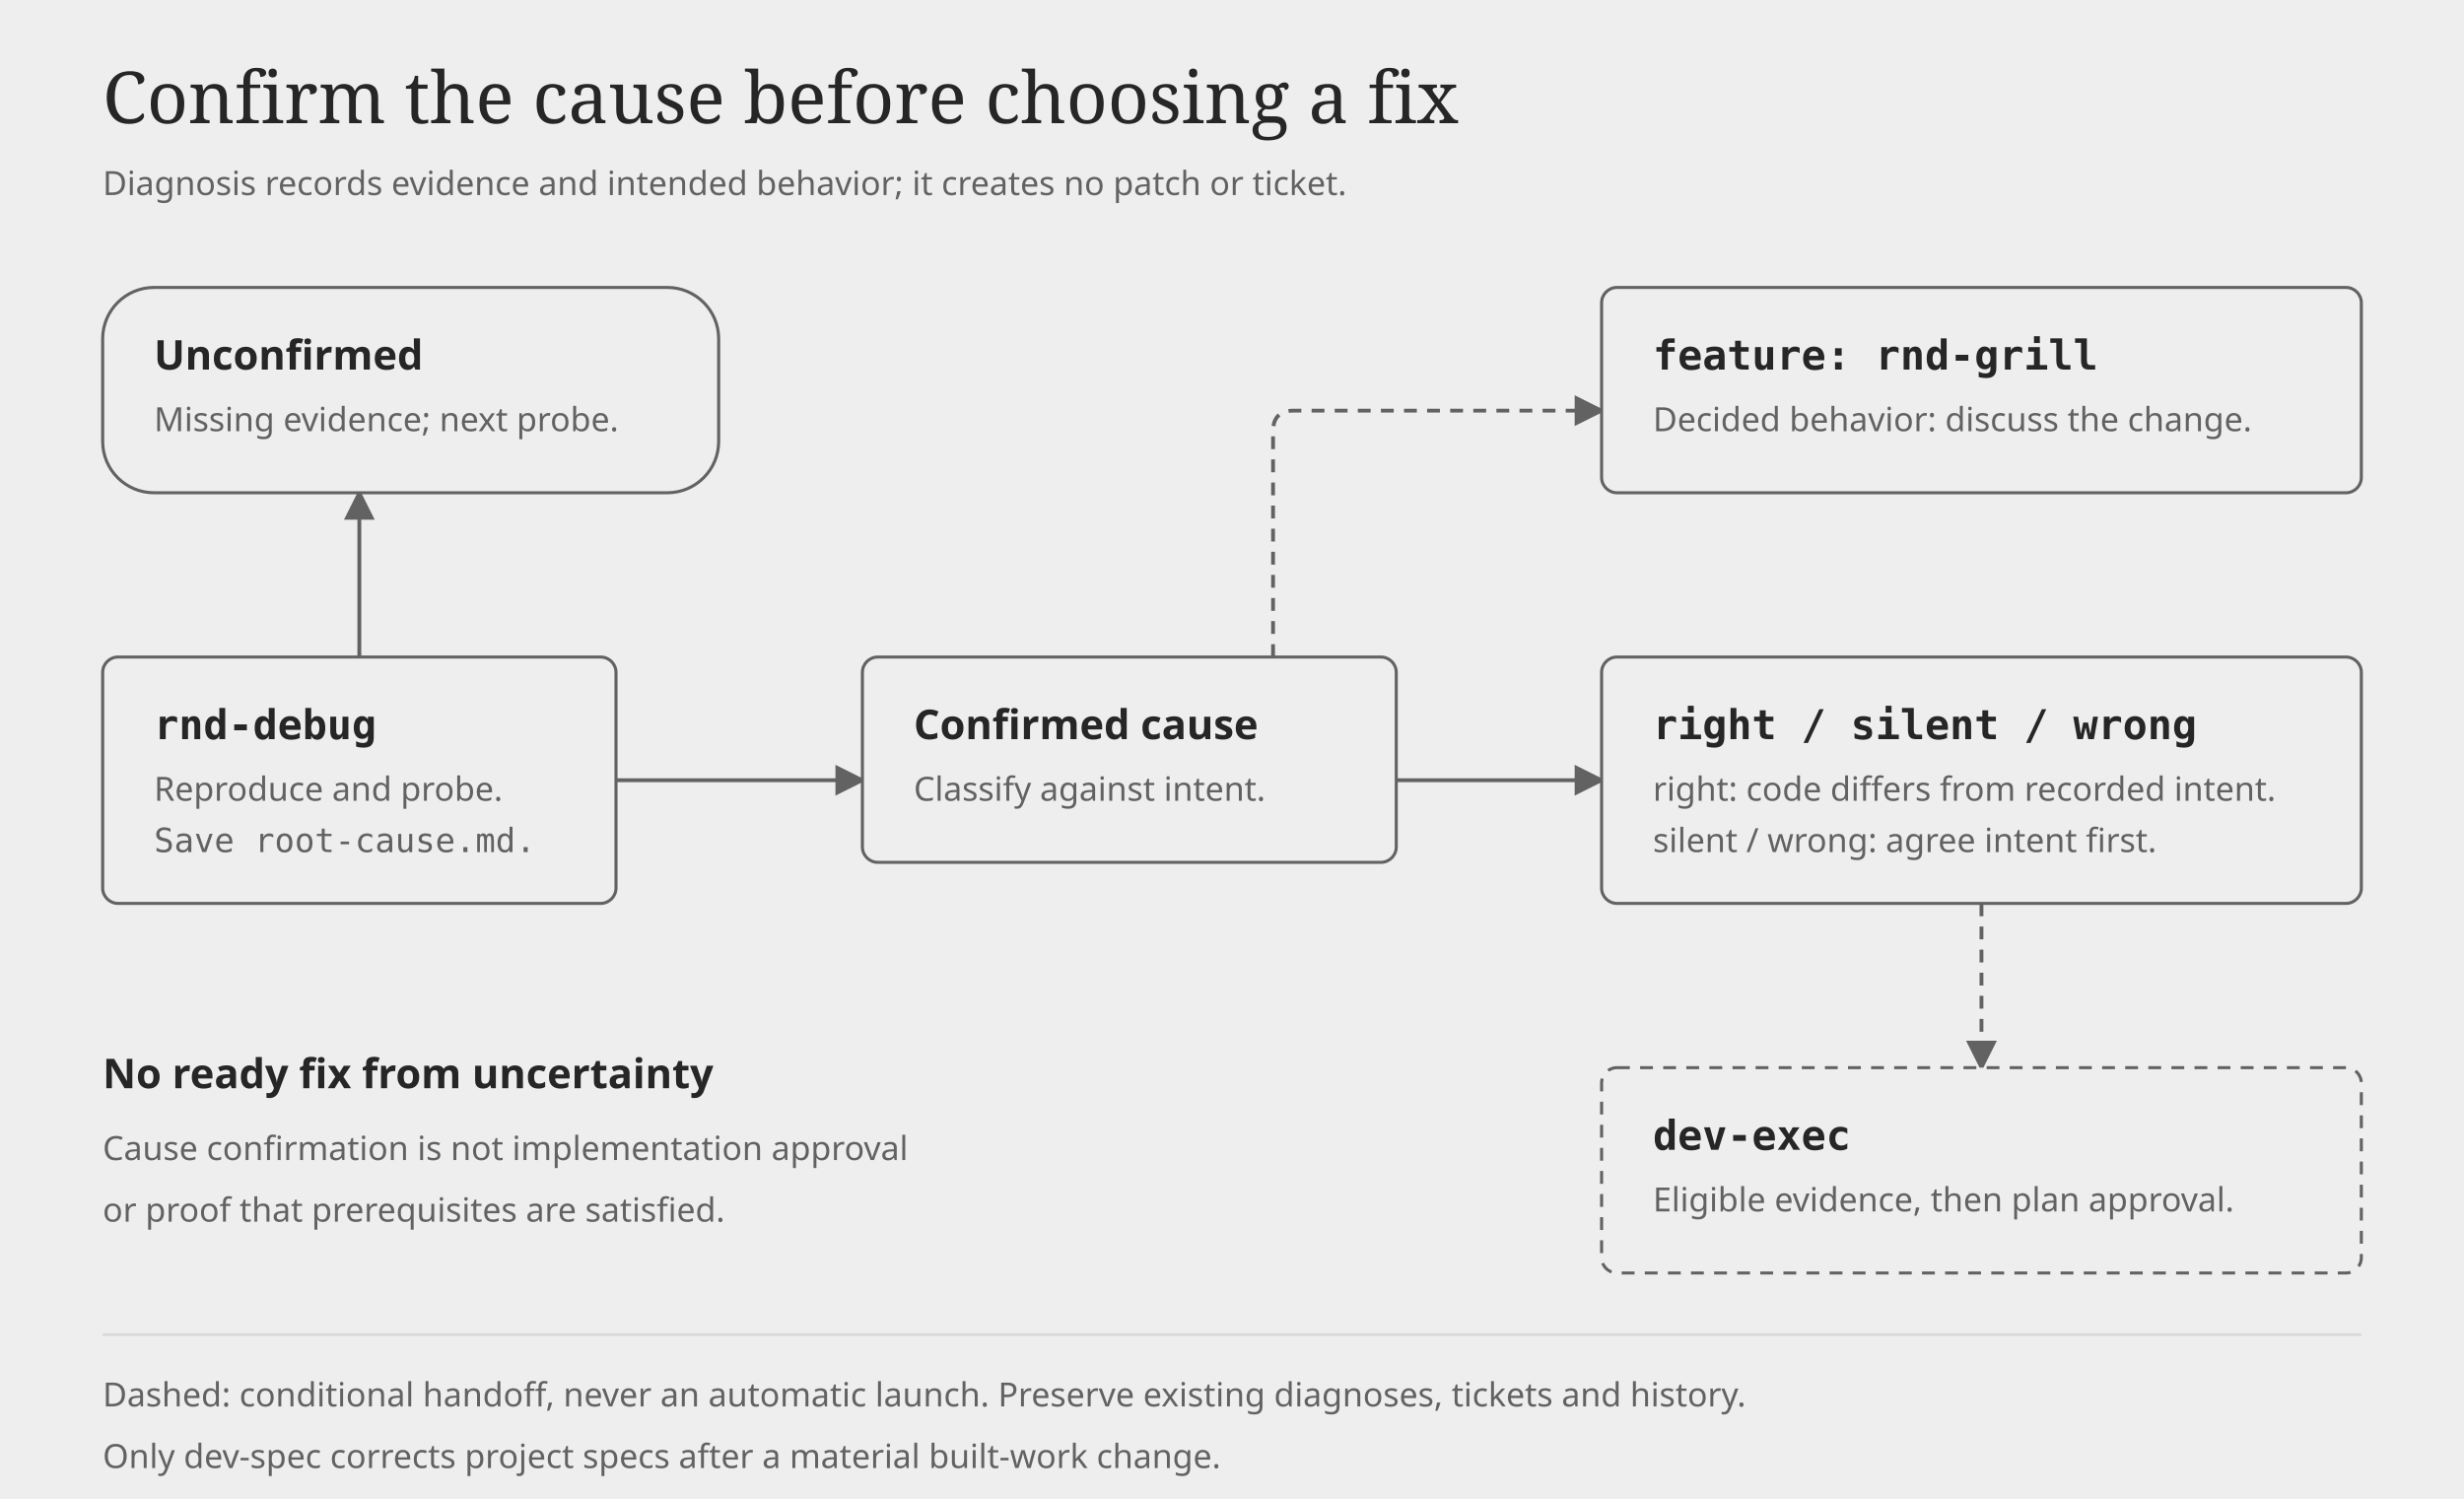
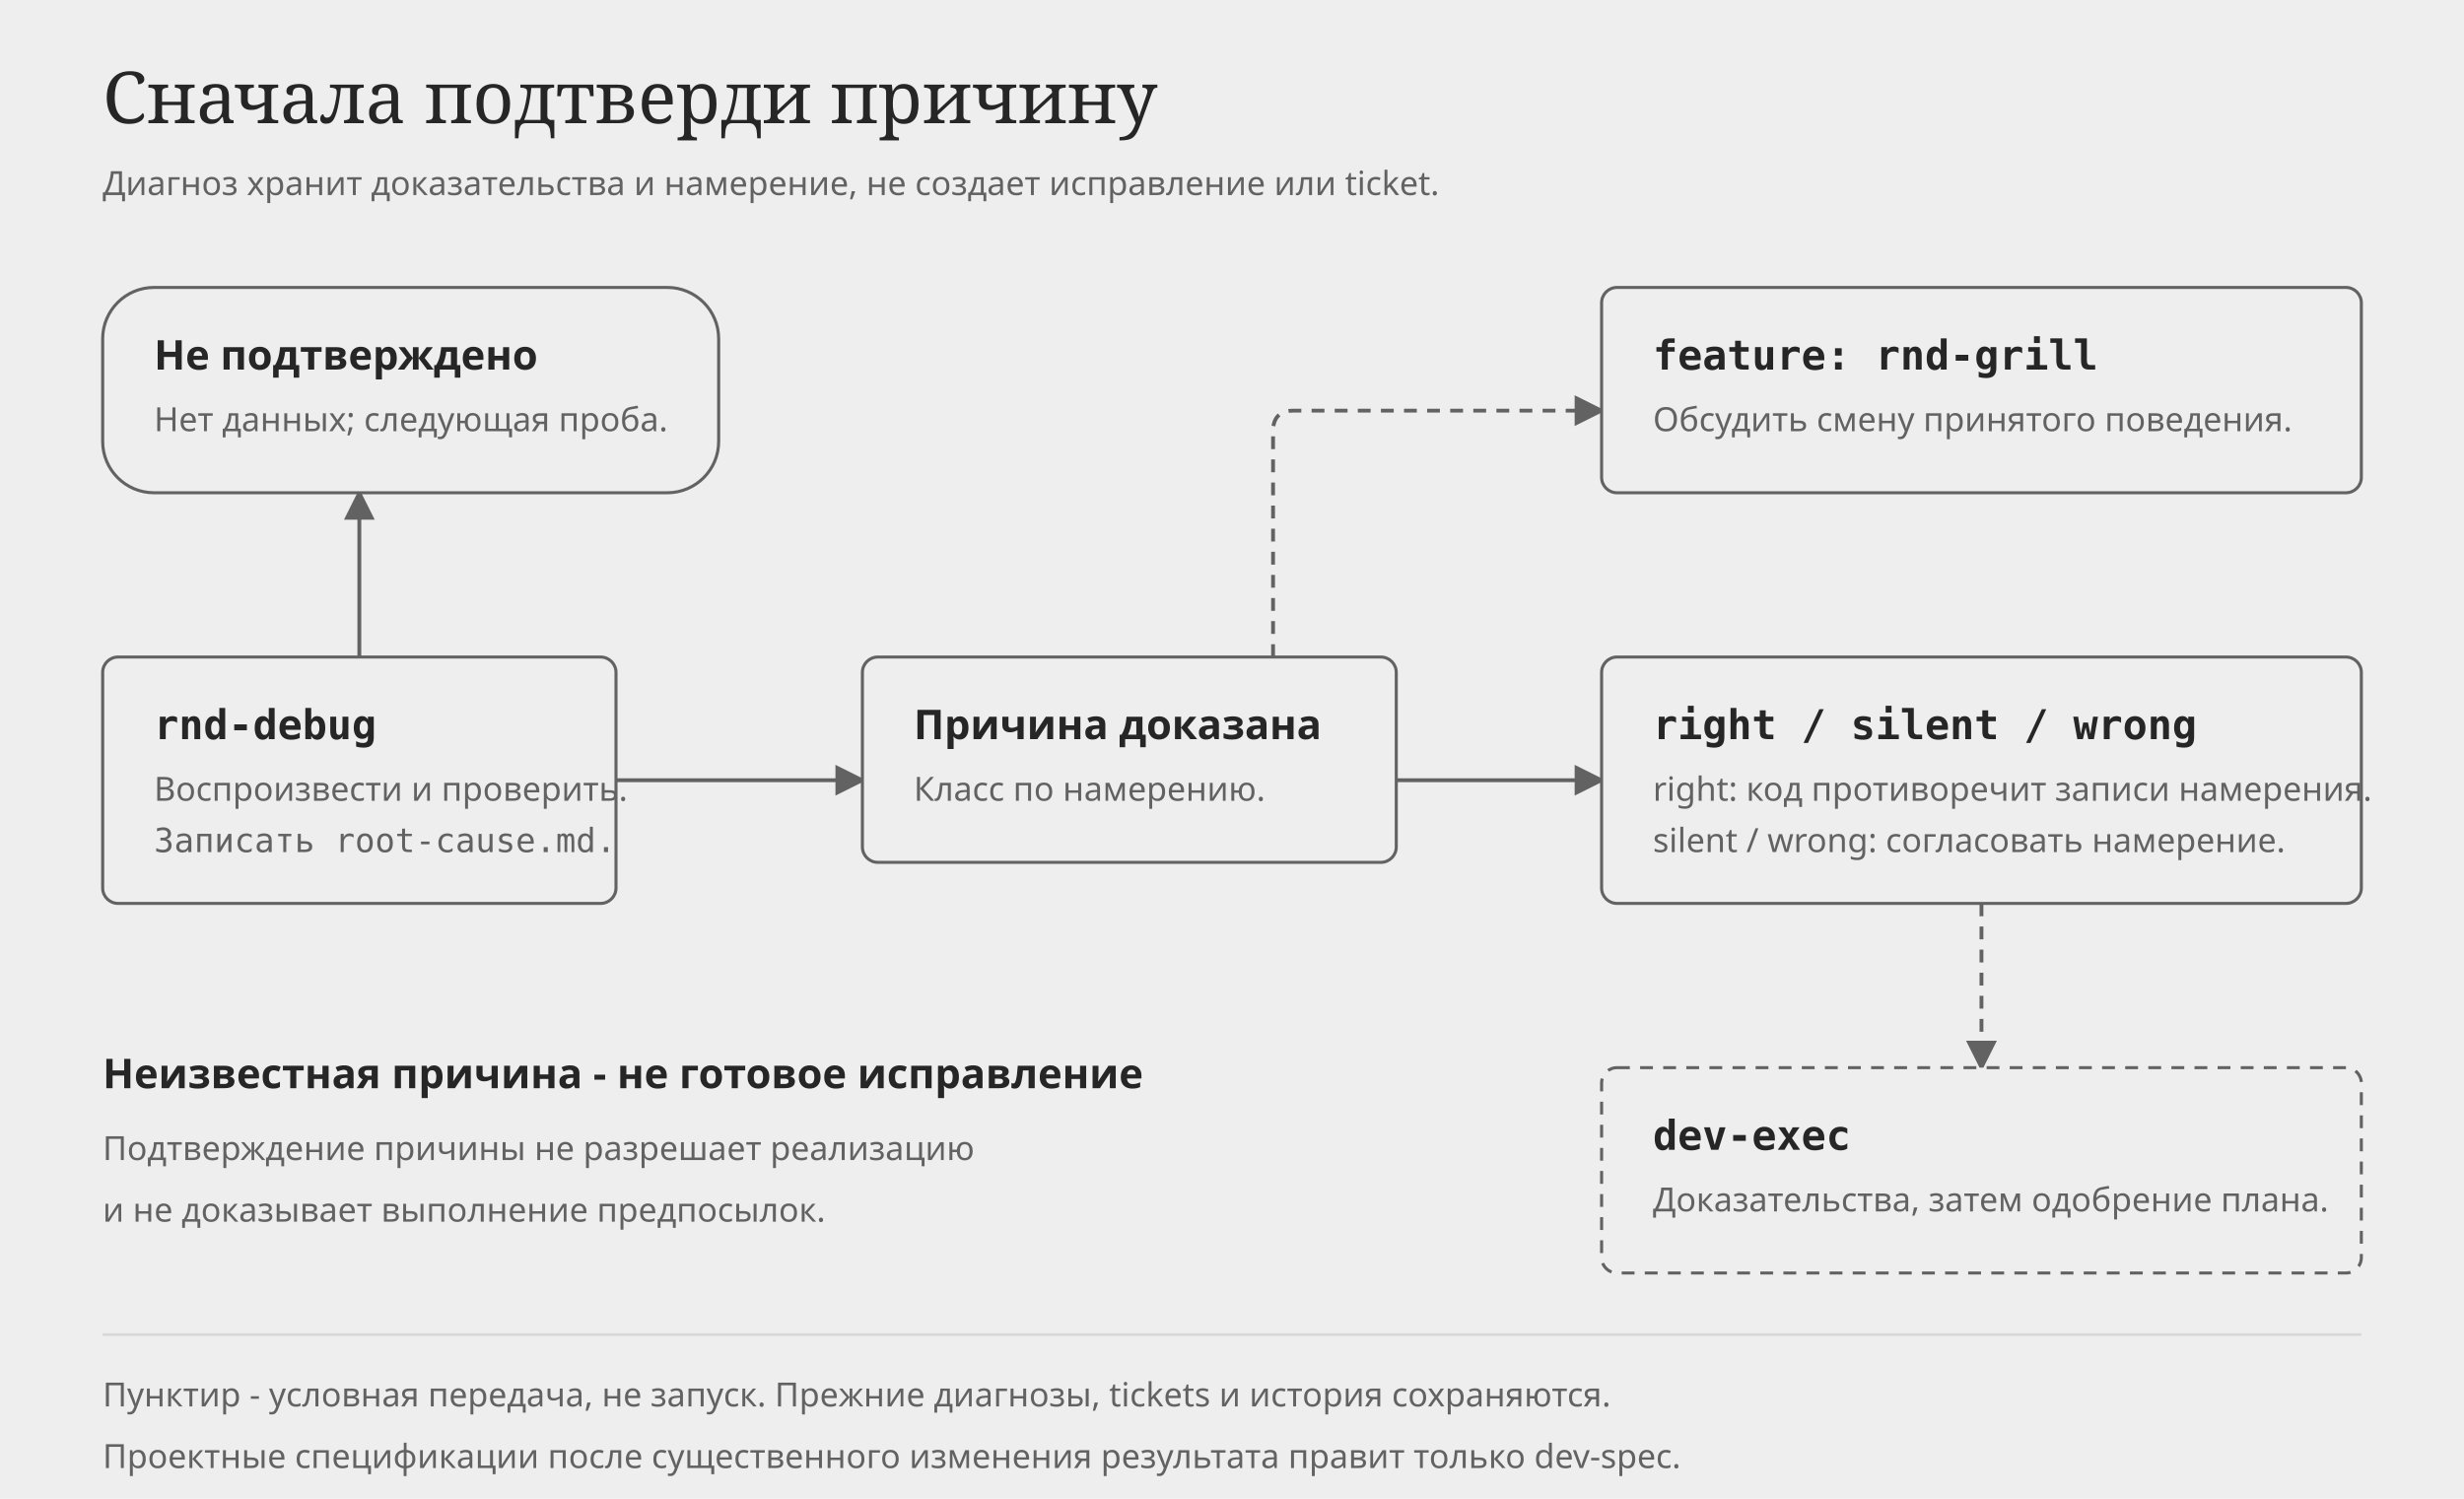
<svg xmlns="http://www.w3.org/2000/svg" width="960" height="584" viewBox="0 0 960 584" role="img" aria-labelledby="bug-light-title bug-light-desc">
  <defs>
    <marker id="bug-light-arrow" markerWidth="8" markerHeight="8" refX="7" refY="4" orient="auto">
      <path d="M0 0 L8 4 L0 8 Z" fill="#626262" />
    </marker>
  </defs>
  <style>text{font-family:'Geist',system-ui,sans-serif;fill:#262626}.title{font-family:'Instrument Serif',Georgia,serif;font-size:28px}.name{font-size:16px;font-weight:600}.cmd{font-family:'Geist Mono',ui-monospace,monospace}.sub{font-size:13px;fill:#626262}.node{fill:#eeeeee;stroke:#626262;stroke-width:1.2}.optional{stroke-dasharray:5 4}.edge{fill:none;stroke:#626262;stroke-width:1.5;marker-end:url(#bug-light-arrow)}</style>
  <rect width="960" height="584" fill="#eeeeee" />
-   <text class="title" x="40" y="48">Confirm the cause before choosing a fix</text>
-   <text class="sub" x="40" y="76">Diagnosis records evidence and intended behavior; it creates no patch or ticket.</text>
+   <text class="title" x="40" y="48">Сначала подтверди причину</text>
+   <text class="sub" x="40" y="76">Диагноз хранит доказательства и намерение, не создает исправление или ticket.</text>
  <path class="edge" d="M140 256 V192" />
  <path class="edge" d="M240 304 H336" />
  <path class="edge" d="M544 304 H624" />
  <path class="edge optional" d="M496 256 V168 Q496 160 504 160 H624" />
  <path class="edge optional" d="M772 352 V416" />
  <rect class="node" x="40" y="112" width="240" height="80" rx="20" />
-   <text class="name" x="60" y="144">Unconfirmed</text>
-   <text class="sub" x="60" y="168">Missing evidence; next probe.</text>
+   <text class="name" x="60" y="144">Не подтверждено</text>
+   <text class="sub" x="60" y="168">Нет данных; следующая проба.</text>
  <rect class="node" x="40" y="256" width="200" height="96" rx="6" />
  <text class="name cmd" x="60" y="288">rnd-debug</text>
-   <text class="sub" x="60" y="312">Reproduce and probe.</text>
-   <text class="sub cmd" x="60" y="332">Save root-cause.md.</text>
+   <text class="sub" x="60" y="312">Воспроизвести и проверить.</text>
+   <text class="sub cmd" x="60" y="332">Записать root-cause.md.</text>
  <rect class="node" x="336" y="256" width="208" height="80" rx="6" />
-   <text class="name" x="356" y="288">Confirmed cause</text>
-   <text class="sub" x="356" y="312">Classify against intent.</text>
+   <text class="name" x="356" y="288">Причина доказана</text>
+   <text class="sub" x="356" y="312">Класс по намерению.</text>
  <rect class="node" x="624" y="112" width="296" height="80" rx="6" />
  <text class="name cmd" x="644" y="144">feature: rnd-grill</text>
-   <text class="sub" x="644" y="168">Decided behavior: discuss the change.</text>
+   <text class="sub" x="644" y="168">Обсудить смену принятого поведения.</text>
  <rect class="node" x="624" y="256" width="296" height="96" rx="6" />
  <text class="name cmd" x="644" y="288">right / silent / wrong</text>
-   <text class="sub" x="644" y="312">right: code differs from recorded intent.</text>
-   <text class="sub" x="644" y="332">silent / wrong: agree intent first.</text>
+   <text class="sub" x="644" y="312">right: код противоречит записи намерения.</text>
+   <text class="sub" x="644" y="332">silent / wrong: согласовать намерение.</text>
  <rect class="node optional" x="624" y="416" width="296" height="80" rx="6" />
  <text class="name cmd" x="644" y="448">dev-exec</text>
-   <text class="sub" x="644" y="472">Eligible evidence, then plan approval.</text>
-   <text class="name" x="40" y="424">No ready fix from uncertainty</text>
-   <text class="sub" x="40" y="452">Cause confirmation is not implementation approval</text>
-   <text class="sub" x="40" y="476">or proof that prerequisites are satisfied.</text>
+   <text class="sub" x="644" y="472">Доказательства, затем одобрение плана.</text>
+   <text class="name" x="40" y="424">Неизвестная причина - не готовое исправление</text>
+   <text class="sub" x="40" y="452">Подтверждение причины не разрешает реализацию</text>
+   <text class="sub" x="40" y="476">и не доказывает выполнение предпосылок.</text>
  <path d="M40 520 H920" stroke="#d7d7d7" />
-   <text class="sub" x="40" y="548">Dashed: conditional handoff, never an automatic launch. Preserve existing diagnoses, tickets and history.</text>
-   <text class="sub" x="40" y="572">Only dev-spec corrects project specs after a material built-work change.</text>
+   <text class="sub" x="40" y="548">Пунктир - условная передача, не запуск. Прежние диагнозы, tickets и история сохраняются.</text>
+   <text class="sub" x="40" y="572">Проектные спецификации после существенного изменения результата правит только dev-spec.</text>
</svg>
